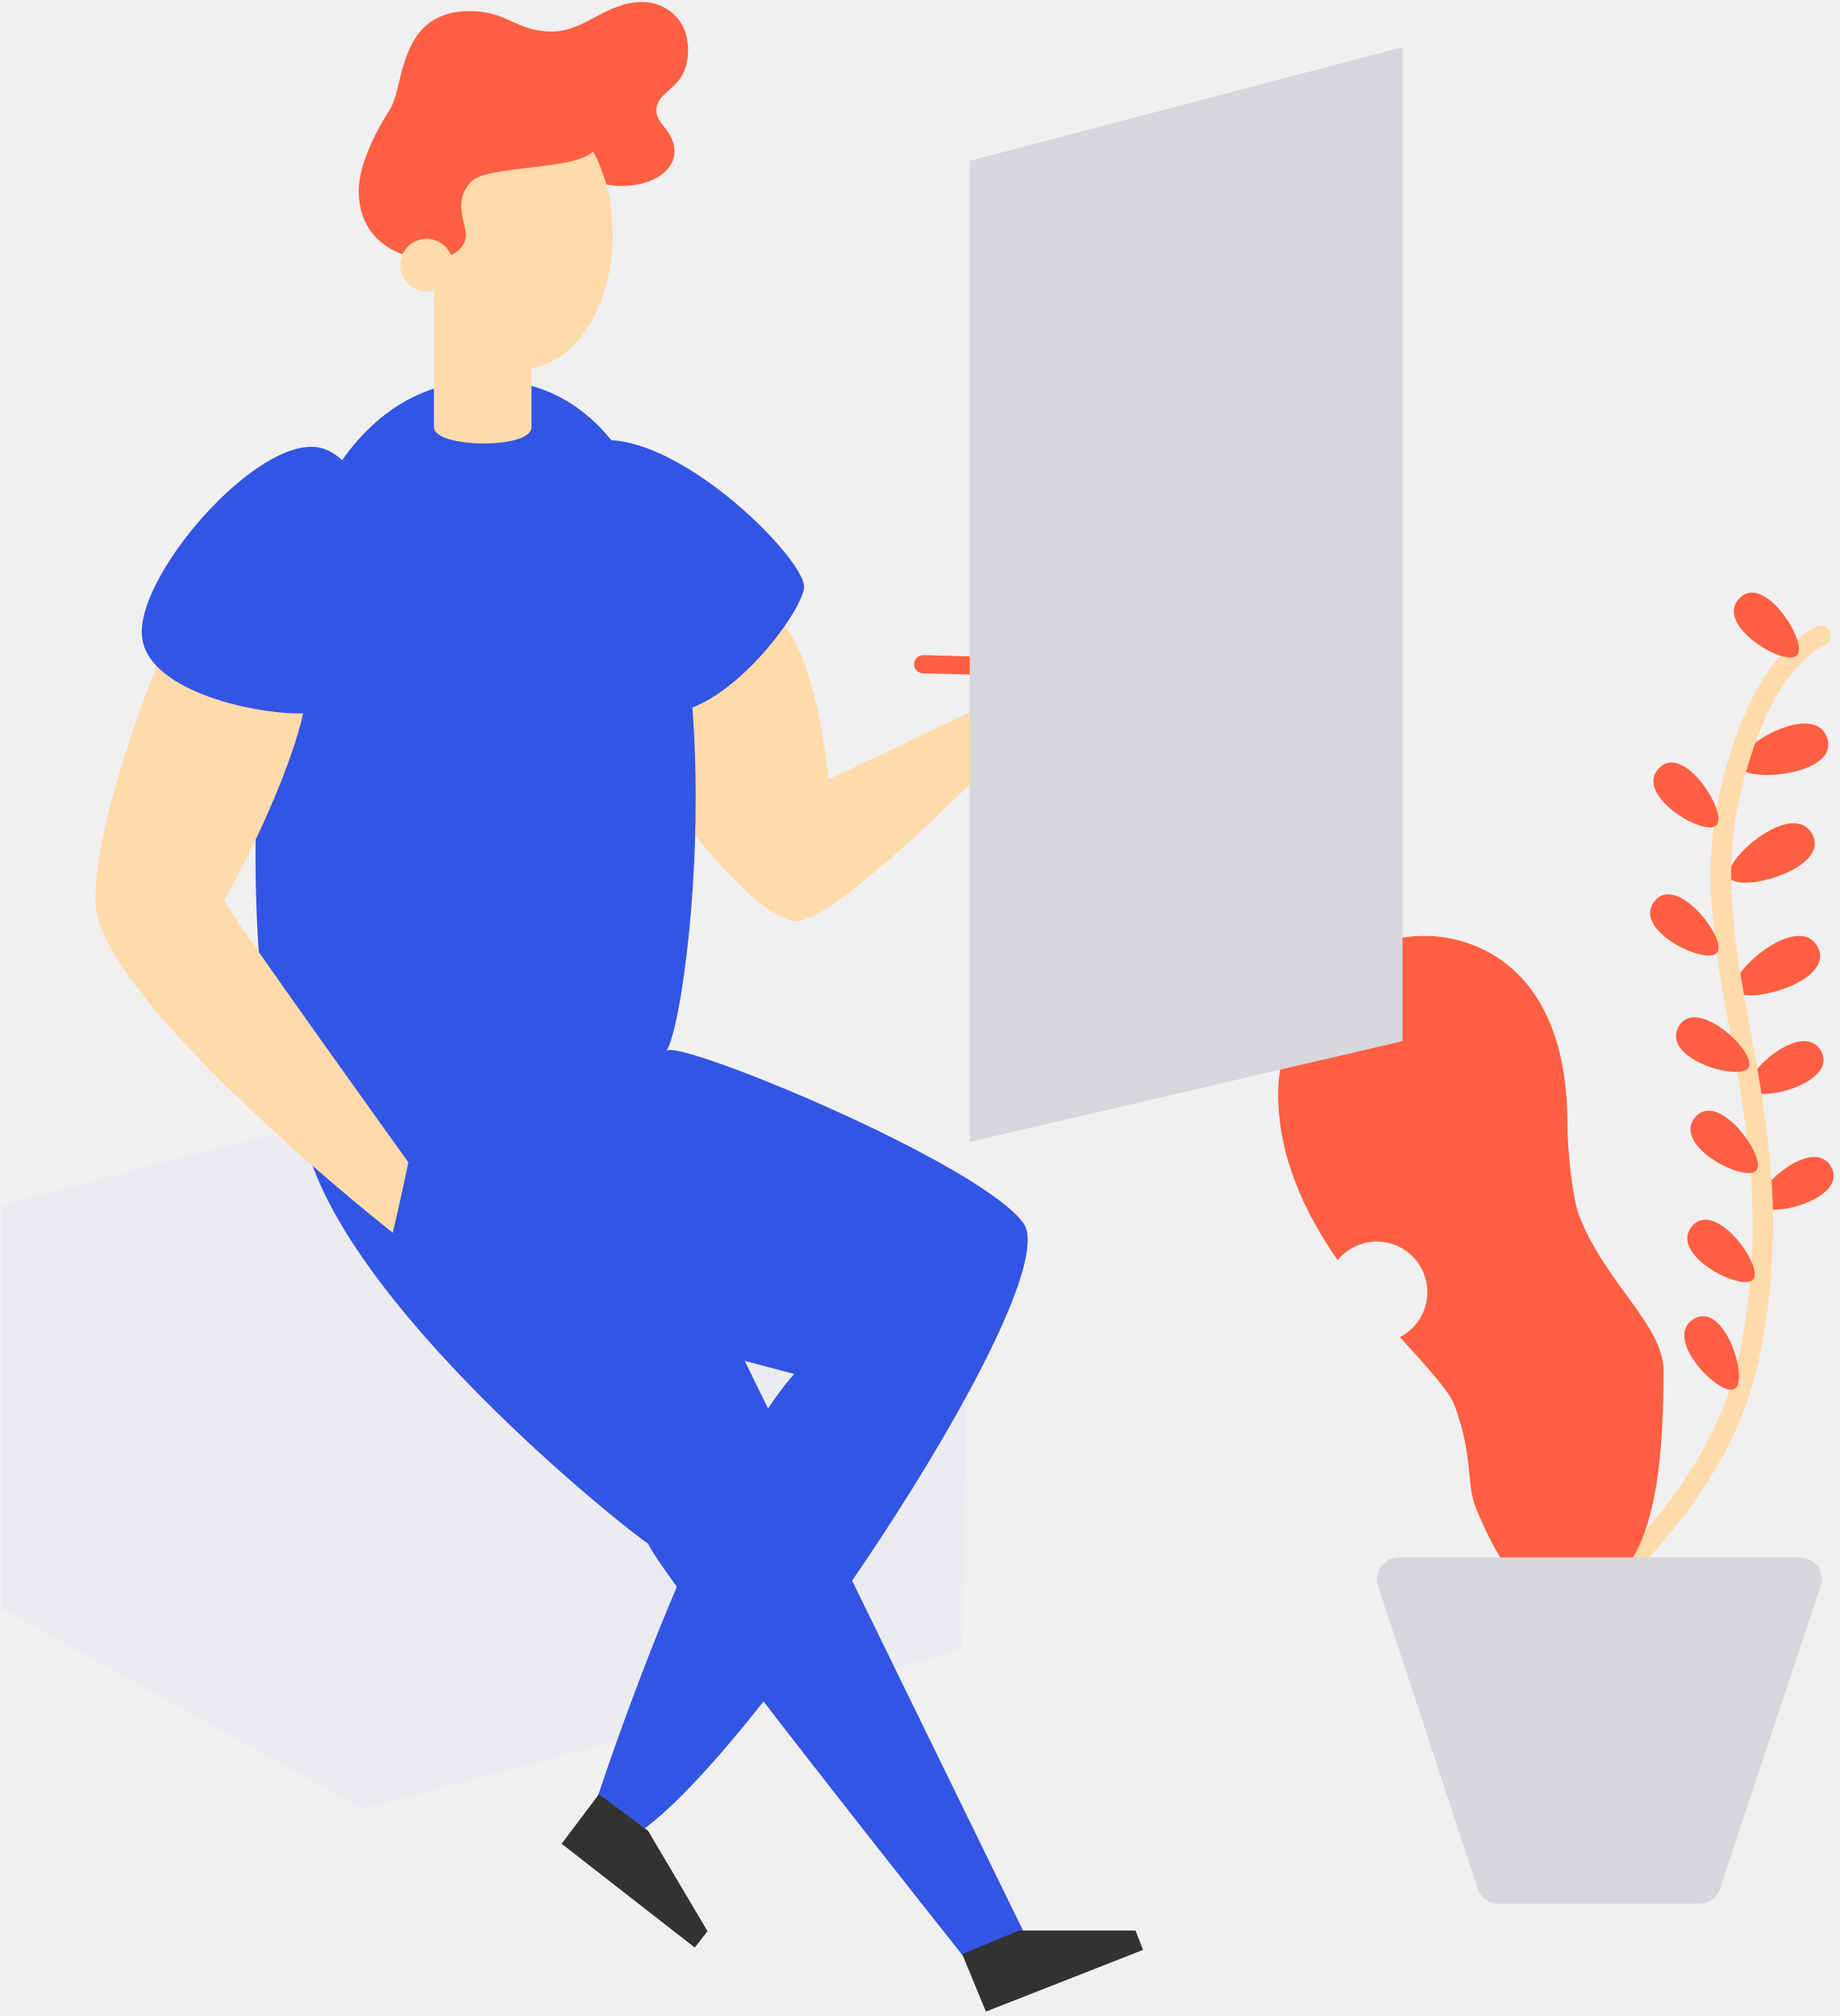
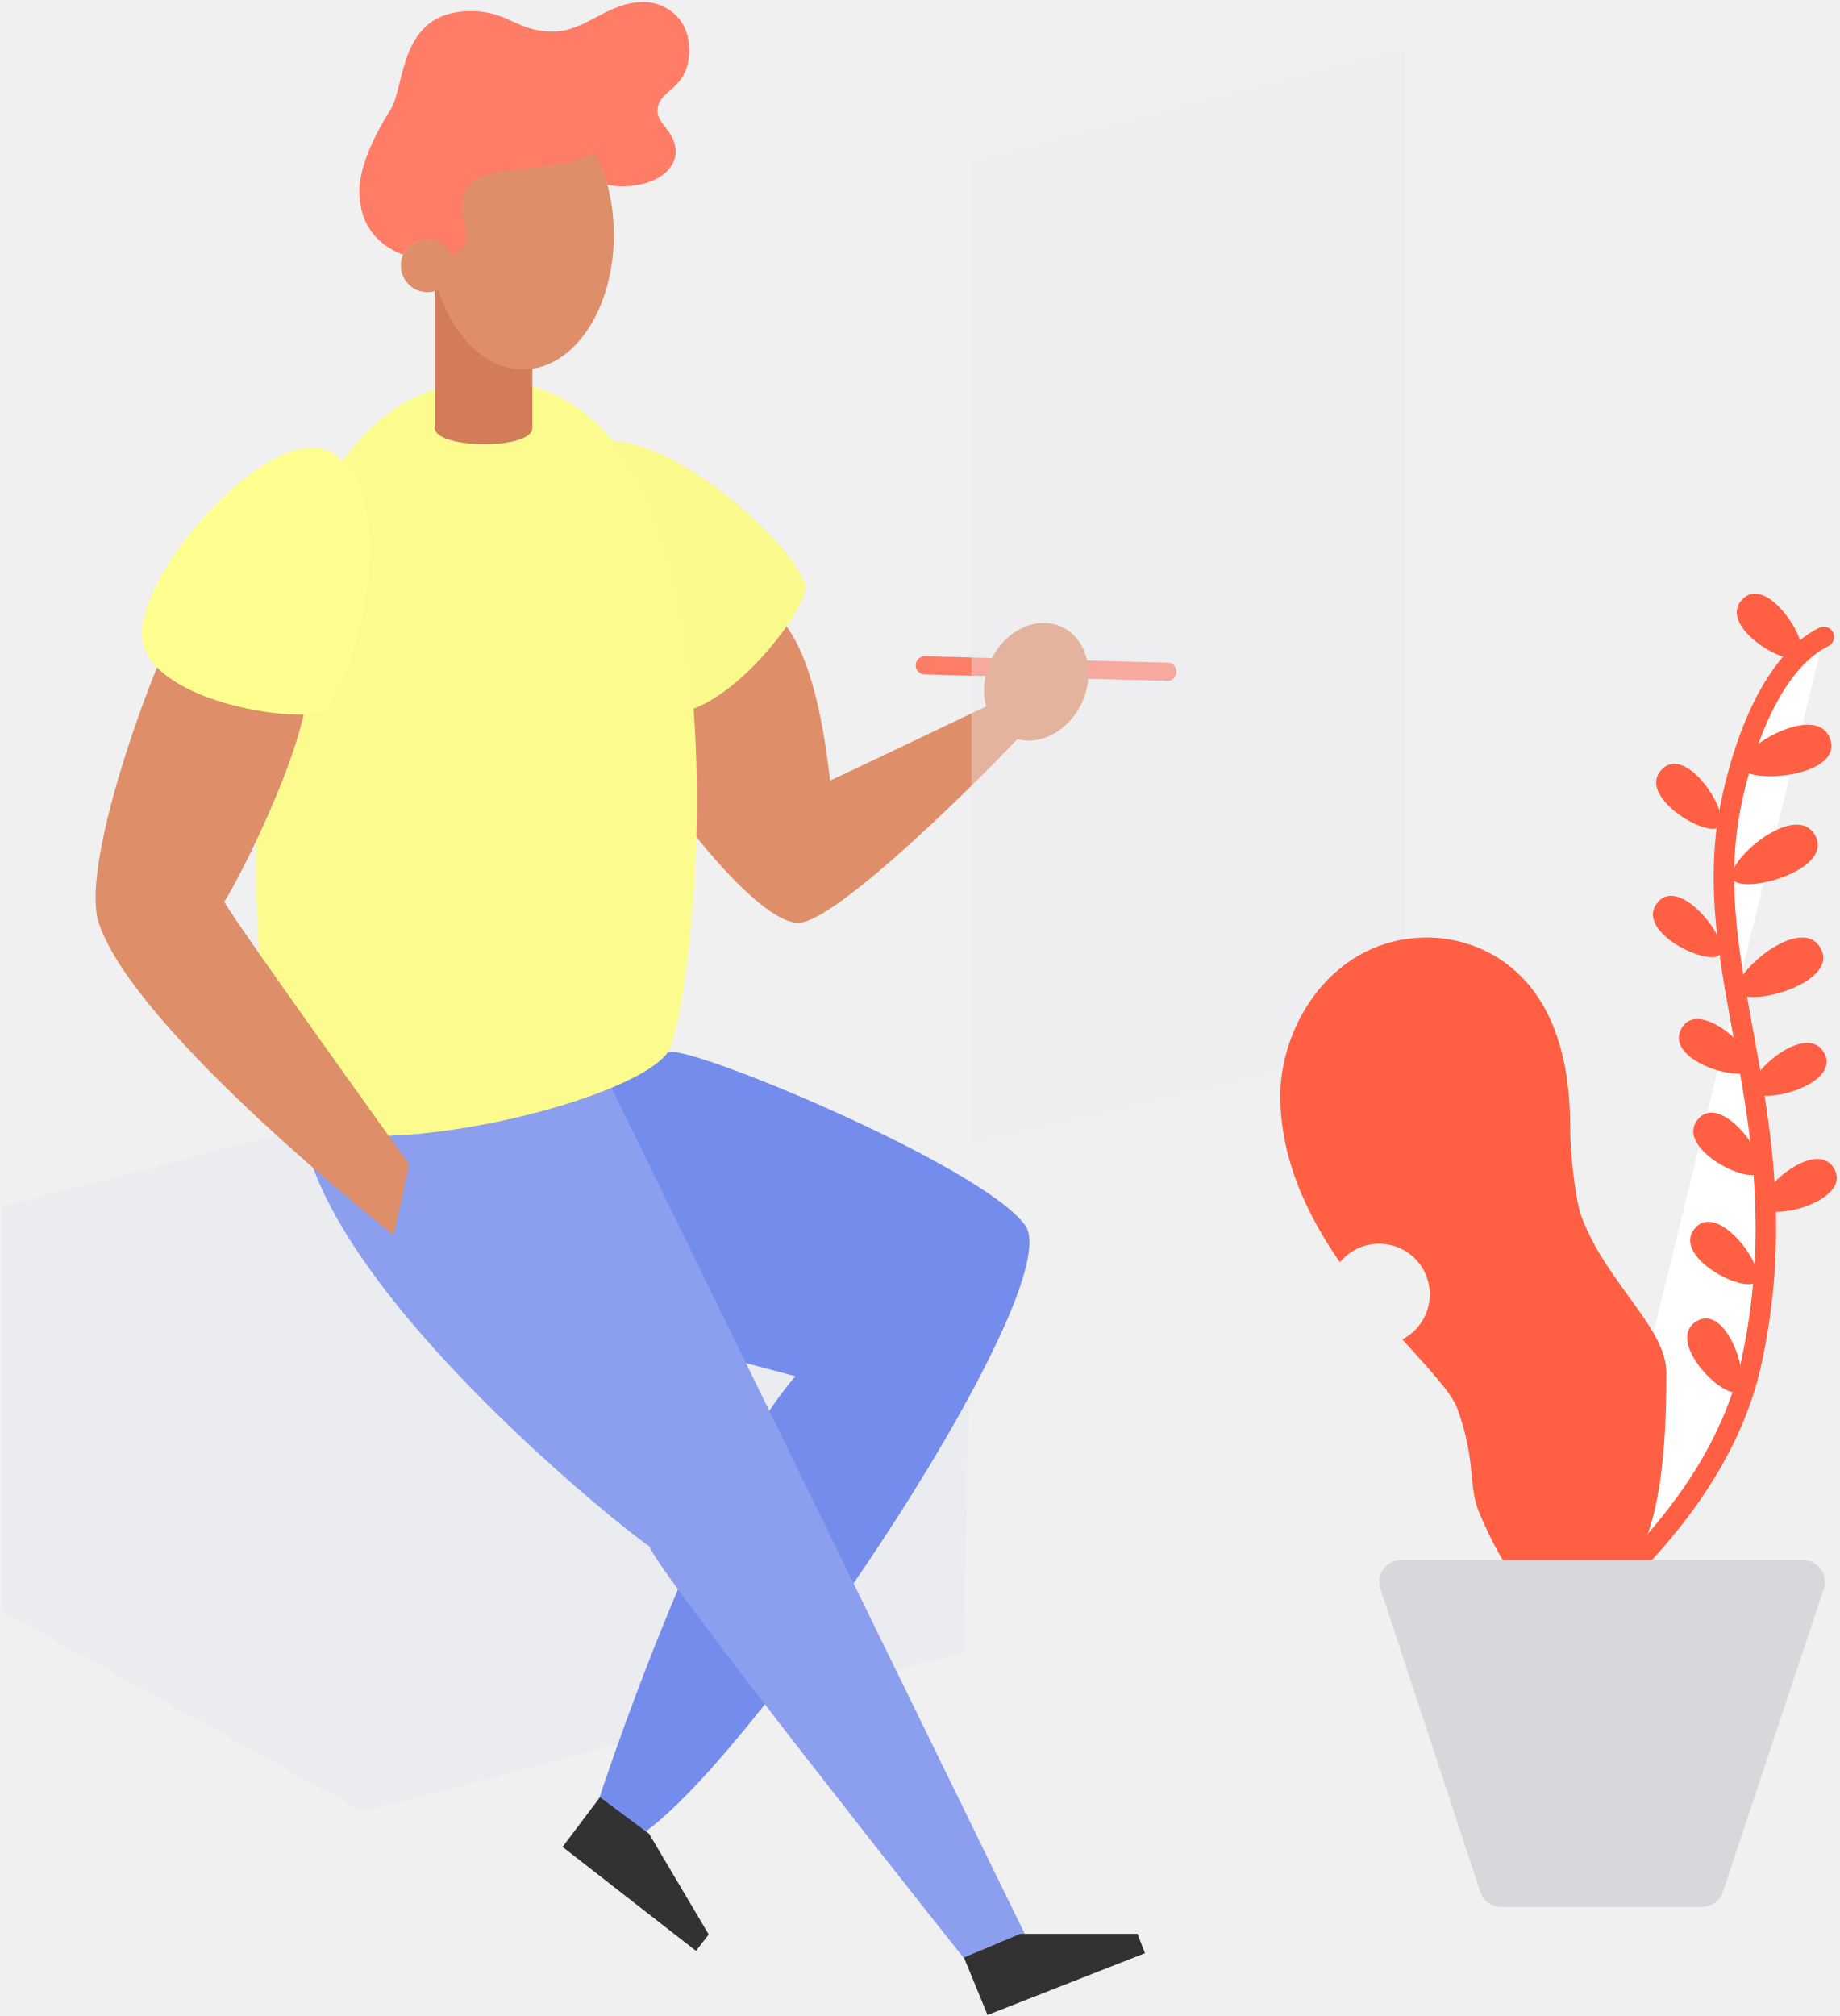
<svg xmlns="http://www.w3.org/2000/svg" viewBox="0 0 219 240" version="1.1">
-   <g id="Site" stroke="none" stroke-width="1" fill="none" fill-rule="evenodd">
-     <g id="Main-Copy-9" transform="translate(-802, -933)">
-       <g id="Content" transform="translate(251, 933)">
-         <g id="Group-5" transform="translate(9, 0)">
-           <g id="DesignIllustration" transform="translate(542, 0)">
-             <line x1="109.921" y1="79.074" x2="138.757" y2="79.834" id="Path" stroke="#FF5F42" stroke-width="2.163" stroke-linecap="round" />
-             <polygon id="Path" fill="#EBECF0" fill-rule="nonzero" points="0.23 143.421 0.23 191.483 43.181 215.324 114.57 196.402 115.462 147.586 66.865 126.022" />
-             <path d="M79.331,125.111 C80.683,123.57 116.722,138.47 121.858,145.631 C126.993,152.791 91.303,206.873 76.778,217.65 C75.156,216.538 71.224,213.72 71.224,213.72 C71.224,213.72 83.442,176.213 94.548,163.568 C91.73,162.8 82.587,160.407 82.587,160.407 L72.562,129.038 C74.155,128.375 77.557,127.131 79.331,125.111 Z" id="Path" fill="#3355E3" fill-rule="nonzero" />
-             <path d="M72.562,129.035 L121.858,229.943 L114.716,232.918 C114.716,232.918 78.355,187.186 77.184,183.776 C75.05,182.495 40.047,154.822 36.101,134.895 C41.702,135.882 63.182,133.859 72.562,129.035 Z" id="Path" fill="#3355E3" fill-rule="nonzero" />
-             <path d="M90.916,71.857 C93.82,73.944 97.009,78.176 98.664,92.771 C101.598,91.419 118.599,83.29 118.599,83.29 C118.599,83.29 122.737,85.624 121.909,86.752 C121.082,87.879 101.222,108.342 95.354,109.621 C90.757,110.676 79.18,95.402 78.88,93.747 C78.579,92.092 83.993,74.188 83.993,74.188 L90.916,71.857 Z" id="Path" fill="#FFDBAC" fill-rule="nonzero" />
-             <ellipse id="Oval" fill="#FF5F42" fill-rule="nonzero" transform="translate(123.1661, 81.02743) rotate(-64.91) translate(-123.1661, -81.02743) " cx="123.166" cy="81.027" rx="7.196" ry="5.968" />
-             <path d="M67.876,53.684 C76.8,47.286 96.2,66.424 95.73,70.002 C95.259,73.579 84.28,87.741 77.022,84.304 C69.764,80.867 61.532,58.225 67.876,53.684 Z" id="Path" fill="#3355E3" fill-rule="nonzero" />
-             <path d="M58.141,45.266 C21.883,45.266 30.103,128.475 34.254,133.186 C43.952,138.573 75.115,130.993 79.337,125.111 C82.695,120.289 91.132,45.266 58.141,45.266 Z" id="Path" fill="#3355E3" fill-rule="nonzero" />
-             <path d="M21.304,73.725 C19.211,76.594 9.257,102.39 11.766,109.773 C16.19,122.753 46.761,146.756 46.761,146.756 C47.302,144.592 48.625,138.373 48.625,138.373 C48.625,138.373 27.748,109.345 26.661,107.171 C28.367,104.532 35.817,89.943 36.518,82.336 C37.218,74.729 21.304,73.725 21.304,73.725 Z" id="Path" fill="#FFDBAC" fill-rule="nonzero" />
-             <path d="M63.279,50.856 C63.279,53.522 51.67,53.365 51.67,50.856 L51.67,33.86 L63.279,33.86 L63.279,50.856 Z" id="Path" fill="#FFDBAC" fill-rule="nonzero" />
-             <path d="M62.301,43.913 C68.355,43.799 73.125,36.441 72.956,27.478 C72.787,18.516 67.743,11.343 61.689,11.457 C55.636,11.571 50.865,18.929 51.034,27.892 C51.203,36.854 56.247,44.027 62.301,43.913 Z" id="Oval" fill="#FFDBAC" fill-rule="nonzero" />
-             <circle id="Oval" fill="#FFDBAC" fill-rule="nonzero" cx="50.802" cy="31.569" r="3.159" />
-             <path d="M81.922,5.917 C81.922,2.023 78.947,0.238 76.513,0.238 C72.122,0.238 69.666,3.753 65.696,3.753 C61.432,3.753 60.431,1.32 55.961,1.32 C47.324,1.32 48.208,10.217 46.426,13.018 C44.184,16.534 42.711,20.136 42.711,22.683 C42.711,27.356 45.585,29.411 47.916,30.277 C48.438,29.141 49.581,28.419 50.831,28.437 C52.081,28.454 53.203,29.207 53.692,30.358 C55.331,29.649 55.464,28.402 55.464,27.991 C55.464,26.501 53.86,23.935 56.123,21.609 C58.033,19.643 68.687,20.282 70.58,18.016 C71.3,19.097 72.005,21.344 72.203,21.958 C72.736,22.073 73.28,22.134 73.825,22.142 C78.598,22.142 80.315,19.708 80.315,18.086 C80.315,15.652 78.152,14.752 78.152,13.218 C78.136,10.503 81.922,10.841 81.922,5.917 Z" id="Path" fill="#FF5F42" fill-rule="nonzero" />
-             <line x1="76.146" y1="43.846" x2="77.714" y2="44.16" id="Path" fill="#DE8E68" fill-rule="nonzero" />
-             <path d="M38.941,53.579 C48.79,58.073 41.618,83.325 38.3,84.618 C34.982,85.911 17.429,83.333 16.893,75.629 C16.358,67.925 31.959,50.388 38.941,53.579 Z" id="Path" fill="#3355E3" fill-rule="nonzero" />
-             <polygon id="Path" fill="#323233" fill-rule="nonzero" points="114.57 232.642 121.274 229.832 135.198 229.832 136.09 232.131 117.38 239.475" />
-             <polygon id="Path" fill="#323233" fill-rule="nonzero" points="71.313 213.596 77.146 217.934 84.242 229.911 82.72 231.852 66.865 219.497" />
-             <path d="M217.568,87.939 C218.921,92.368 207.576,93.285 206.933,91.165 C206.289,89.045 216.13,83.201 217.568,87.939 Z" id="Path" fill="#FF5F42" fill-rule="nonzero" />
-             <path d="M215.797,99.367 C217.917,103.48 206.933,106.427 205.919,104.459 C204.905,102.49 213.515,94.964 215.797,99.367 Z" id="Path" fill="#FF5F42" fill-rule="nonzero" />
-             <path d="M216.438,112.78 C218.558,116.893 207.576,119.84 206.56,117.872 C205.543,115.903 214.175,108.377 216.438,112.78 Z" id="Path" fill="#FF5F42" fill-rule="nonzero" />
-             <path d="M216.857,125.206 C218.785,128.946 209.202,131.425 208.279,129.627 C207.357,127.829 214.794,121.206 216.857,125.206 Z" id="Path" fill="#FF5F42" fill-rule="nonzero" />
-             <path d="M218.063,138.997 C219.991,142.737 210.408,145.217 209.486,143.419 C208.563,141.62 215.997,134.995 218.063,138.997 Z" id="Path" fill="#FF5F42" fill-rule="nonzero" />
-             <path d="M188.29,192.041 C188.617,190.523 204.456,179.22 208.206,161.732 C214.318,133.226 201.462,115.535 205.827,95.173 C206.638,91.324 209.613,79.274 216.773,75.689" id="Path" stroke="#FFDBAC" stroke-width="2.434" stroke-linecap="round" />
-             <path d="M201.7,156.994 C205.345,154.89 208.271,164.344 206.524,165.353 C204.777,166.361 197.798,159.246 201.7,156.994 Z" id="Path" fill="#FF5F42" fill-rule="nonzero" />
-             <path d="M201.5,145.928 C204.291,142.778 210.059,150.82 208.723,152.329 C207.387,153.838 198.512,149.298 201.5,145.928 Z" id="Path" fill="#FF5F42" fill-rule="nonzero" />
-             <path d="M201.876,132.953 C204.667,129.803 210.435,137.845 209.099,139.354 C207.763,140.863 198.888,136.325 201.876,132.953 Z" id="Path" fill="#FF5F42" fill-rule="nonzero" />
-             <path d="M199.902,122.147 C202.065,118.532 209.226,125.352 208.196,127.082 C207.165,128.813 197.598,126.017 199.902,122.147 Z" id="Path" fill="#FF5F42" fill-rule="nonzero" />
-             <path d="M197.035,107.233 C199.739,104.01 205.724,111.89 204.429,113.434 C203.133,114.978 194.139,110.684 197.035,107.233 Z" id="Path" fill="#FF5F42" fill-rule="nonzero" />
-             <path d="M197.563,91.403 C200.537,88.442 205.786,96.838 204.356,98.258 C202.925,99.678 194.363,94.583 197.563,91.403 Z" id="Path" fill="#FF5F42" fill-rule="nonzero" />
-             <path d="M207.144,71.181 C210.118,68.206 215.367,76.616 213.937,78.036 C212.506,79.456 203.936,74.35 207.144,71.181 Z" id="Path" fill="#FF5F42" fill-rule="nonzero" />
-             <path d="M187.973,144.59 C187.178,142.469 186.621,136.68 186.621,133.865 C186.621,114.959 175.396,111.419 169.655,111.419 C158.481,111.419 152.178,121.752 152.178,130.227 C152.178,137.723 155.358,144.387 159.257,150.017 C160.807,148.122 163.349,147.354 165.689,148.073 C168.028,148.792 169.7,150.856 169.917,153.294 C170.135,155.732 168.856,158.059 166.68,159.182 C169.901,162.773 172.565,165.561 173.227,167.427 C175.48,173.663 174.504,176.621 175.777,179.671 C178.882,187.105 182.043,190.975 185.826,190.645 C194.599,189.88 198.068,182.441 198.068,163.216 C198.082,157.77 190.991,152.626 187.973,144.59 Z" id="Path" fill="#FF5F42" fill-rule="nonzero" />
-             <polygon id="Path" fill="#D7D8DB" fill-rule="nonzero" points="166.986 123.948 115.462 135.941 115.462 19.146 166.986 5.611" />
-             <path d="M202.325,226.633 L178.411,226.633 C177.295,226.634 176.304,225.919 175.953,224.859 L164.068,188.806 C163.808,188.018 163.941,187.153 164.428,186.48 C164.914,185.808 165.694,185.41 166.523,185.41 L214.326,185.41 C215.158,185.41 215.938,185.81 216.425,186.484 C216.911,187.158 217.044,188.025 216.782,188.814 L204.78,224.864 C204.428,225.921 203.439,226.634 202.325,226.633 L202.325,226.633 Z" id="Path" fill="#D7D8DB" fill-rule="nonzero" />
-           </g>
-         </g>
-       </g>
-     </g>
-   </g>
+   <polygon id="Path" fill="#EBECF0" fill-rule="nonzero" points="0.23 143.664 0.23 191.808 43.254 215.688 114.764 196.735 115.658 147.836 66.978 126.236" />
+   <line x1="110.107" y1="79.208" x2="138.991" y2="79.969" id="Path" stroke="#FF7D66" stroke-width="2.167" stroke-linecap="round" />
+   <path d="M79.465,125.323 C80.82,123.779 116.92,138.704 122.064,145.877 C127.208,153.05 91.457,207.223 76.908,218.018 C75.283,216.905 71.344,214.082 71.344,214.082 C71.344,214.082 83.583,176.511 94.708,163.845 C91.885,163.075 82.727,160.678 82.727,160.678 L72.685,129.256 C74.281,128.592 77.688,127.346 79.465,125.323 Z" id="Path" fill="#748CEC" fill-rule="nonzero" />
+   <path d="M72.685,129.253 L122.064,230.332 L114.91,233.312 C114.91,233.312 78.488,187.503 77.315,184.088 C75.177,182.804 40.115,155.084 36.163,135.123 C41.772,136.112 63.288,134.086 72.685,129.253 Z" id="Path" fill="#8C9FEE" fill-rule="nonzero" />
+   <path d="M91.07,71.978 C93.979,74.07 97.173,78.309 98.831,92.928 C101.77,91.574 118.8,83.431 118.8,83.431 C118.8,83.431 122.944,85.769 122.116,86.898 C121.287,88.028 101.393,108.526 95.515,109.807 C90.91,110.863 79.314,95.564 79.013,93.906 C78.712,92.248 84.135,74.313 84.135,74.313 L91.07,71.978 Z" id="Path" fill="#DE8E68" fill-rule="nonzero" />
+   <ellipse id="Oval" fill="#DE8E68" fill-rule="nonzero" transform="translate(123.3746, 81.16461) rotate(-64.91) translate(-123.3746, -81.16461) " cx="123.375" cy="81.165" rx="7.208" ry="5.978" />
+   <path d="M67.991,53.775 C76.93,47.366 96.363,66.536 95.892,70.12 C95.42,73.704 84.423,87.89 77.152,84.447 C69.882,81.004 61.636,58.323 67.991,53.775 Z" id="Path" fill="#FAFA8C" fill-rule="nonzero" />
+   <path d="M58.239,45.343 C21.92,45.343 30.154,128.693 34.312,133.411 C44.026,138.807 75.242,131.214 79.471,125.323 C82.835,120.493 91.287,45.343 58.239,45.343 Z" id="Path" fill="#FCFC8E" fill-rule="nonzero" />
+   <path d="M21.34,73.85 C19.243,76.724 9.272,102.563 11.786,109.958 C16.218,122.961 46.841,147.004 46.841,147.004 C47.382,144.837 48.707,138.607 48.707,138.607 C48.707,138.607 27.795,109.53 26.706,107.353 C28.415,104.709 35.878,90.095 36.58,82.475 C37.281,74.855 21.34,73.85 21.34,73.85 Z" id="Path" fill="#DE8E68" fill-rule="nonzero" />
+   <path d="M63.386,50.942 C63.386,53.613 51.757,53.456 51.757,50.942 L51.757,33.917 L63.386,33.917 L63.386,50.942 Z" id="Path" fill="#D37C59" fill-rule="nonzero" />
+   <path d="M61.794,11.476 C67.857,11.362 72.91,18.547 73.08,27.525 C73.249,36.502 68.47,43.873 62.406,43.987 C57.926,44.072 53.998,40.172 52.184,34.508 C51.789,34.687 51.35,34.786 50.888,34.786 C49.14,34.786 47.724,33.37 47.724,31.623 C47.724,29.875 49.14,28.459 50.888,28.459 C50.972,28.459 51.055,28.462 51.137,28.468 L51.13,28.307 L51.13,28.307 L51.121,27.939 C50.951,18.961 55.73,11.591 61.794,11.476 Z" id="Combined-Shape" fill="#DE8E68" fill-rule="nonzero" />
+   <path d="M82.06,5.927 C82.06,2.026 79.081,0.238 76.643,0.238 C72.244,0.238 69.784,3.76 65.808,3.76 C61.536,3.76 60.534,1.322 56.056,1.322 C47.404,1.322 48.29,10.234 46.505,13.04 C44.259,16.562 42.783,20.17 42.783,22.721 C42.783,27.402 45.662,29.461 47.997,30.328 C48.52,29.19 49.665,28.467 50.917,28.485 C52.169,28.503 53.293,29.257 53.783,30.409 C55.425,29.699 55.558,28.451 55.558,28.039 C55.558,26.546 53.951,23.976 56.219,21.646 C58.131,19.677 68.804,20.316 70.7,18.046 C71.42,19.13 72.127,21.381 72.325,21.995 C72.859,22.11 73.404,22.172 73.95,22.18 C78.731,22.18 80.451,19.742 80.451,18.116 C80.451,15.679 78.284,14.777 78.284,13.241 C78.268,10.521 82.06,10.86 82.06,5.927 Z" id="Path" fill="#FF7D66" fill-rule="nonzero" />
+   <path d="M39.007,53.67 C48.872,58.172 41.688,83.466 38.365,84.761 C35.041,86.056 17.458,83.474 16.922,75.757 C16.386,68.04 32.013,50.473 39.007,53.67 Z" id="Path" fill="#FFFF8F" fill-rule="nonzero" />
+   <polygon id="Path" fill="#323233" fill-rule="nonzero" points="114.764 233.036 121.479 230.221 135.427 230.221 136.321 232.524 117.578 239.881" />
+   <polygon id="Path" fill="#323233" fill-rule="nonzero" points="71.434 213.958 77.277 218.302 84.385 230.3 82.86 232.245 66.978 219.868" />
+   <polygon id="Path" fill="#EBECF0" fill-rule="nonzero" opacity="0.4" points="167.269 124.158 115.658 136.172 115.658 19.178 167.269 5.621" />
+   <path d="M188.609,192.366 C188.936,190.846 204.802,179.523 208.559,162.005 C214.681,133.452 201.803,115.731 206.175,95.334 C206.988,91.479 209.967,79.409 217.14,75.817" id="Path" stroke="#FF5F42" stroke-width="2.438" fill="#FFFFFF" stroke-linecap="round" />
+   <path d="M169.942,111.608 C175.693,111.608 186.937,115.154 186.937,134.091 C186.937,136.911 187.495,142.711 188.292,144.834 C191.315,152.885 198.417,158.037 198.404,163.493 C198.404,182.749 194.928,190.201 186.141,190.968 C182.351,191.298 179.185,187.422 176.075,179.976 C174.799,176.92 175.777,173.957 173.521,167.71 C172.857,165.841 170.189,163.048 166.963,159.451 C169.141,158.327 170.423,155.996 170.205,153.554 C169.987,151.112 168.313,149.044 165.969,148.324 C163.626,147.603 161.079,148.373 159.527,150.271 C155.621,144.631 152.435,137.957 152.435,130.448 C152.435,121.958 158.749,111.608 169.942,111.608 Z M206.874,165.633 C205.124,166.643 198.133,159.516 202.042,157.26 C205.693,155.152 208.624,164.622 206.874,165.633 Z M209.076,152.587 C207.738,154.098 198.848,149.55 201.841,146.175 C204.637,143.019 210.414,151.075 209.076,152.587 Z M218.433,139.233 C220.364,142.979 210.764,145.463 209.84,143.661 C208.916,141.86 216.363,135.223 218.433,139.233 Z M209.453,139.59 C208.115,141.102 199.224,136.556 202.218,133.178 C205.013,130.023 210.791,138.079 209.453,139.59 Z M217.224,125.418 C219.156,129.164 209.556,131.648 208.632,129.847 C207.708,128.045 215.158,121.411 217.224,125.418 Z M208.548,127.298 C207.516,129.031 197.932,126.23 200.24,122.354 C202.407,118.732 209.58,125.564 208.548,127.298 Z M216.805,112.971 C218.928,117.091 207.928,120.043 206.909,118.071 C205.891,116.099 214.537,108.561 216.805,112.971 Z M204.775,113.626 C203.477,115.173 194.468,110.871 197.369,107.415 C200.078,104.186 206.072,112.079 204.775,113.626 Z M216.163,99.535 C218.286,103.655 207.283,106.608 206.267,104.636 C205.251,102.664 213.876,95.125 216.163,99.535 Z M204.702,98.424 C203.269,99.847 194.693,94.743 197.897,91.558 C200.877,88.591 206.135,97.002 204.702,98.424 Z M217.937,88.088 C219.291,92.525 207.928,93.443 207.283,91.319 C206.638,89.195 216.496,83.342 217.937,88.088 Z M214.299,78.168 C212.866,79.59 204.282,74.476 207.494,71.301 C210.474,68.321 215.732,76.746 214.299,78.168 Z" id="Combined-Shape" fill="#FF5F42" fill-rule="nonzero" />
+   <path d="M202.667,227.017 L178.713,227.017 C177.595,227.017 176.603,226.301 176.251,225.24 L164.346,189.126 C164.085,188.337 164.219,187.47 164.706,186.796 C165.193,186.122 165.974,185.724 166.805,185.724 L214.689,185.724 C215.522,185.724 216.304,186.124 216.791,186.8 C217.278,187.475 217.411,188.344 217.149,189.134 L205.127,225.245 C204.774,226.304 203.783,227.018 202.667,227.017 L202.667,227.017 Z" id="Path" fill="#D7D8DB" fill-rule="nonzero" />
</svg>
